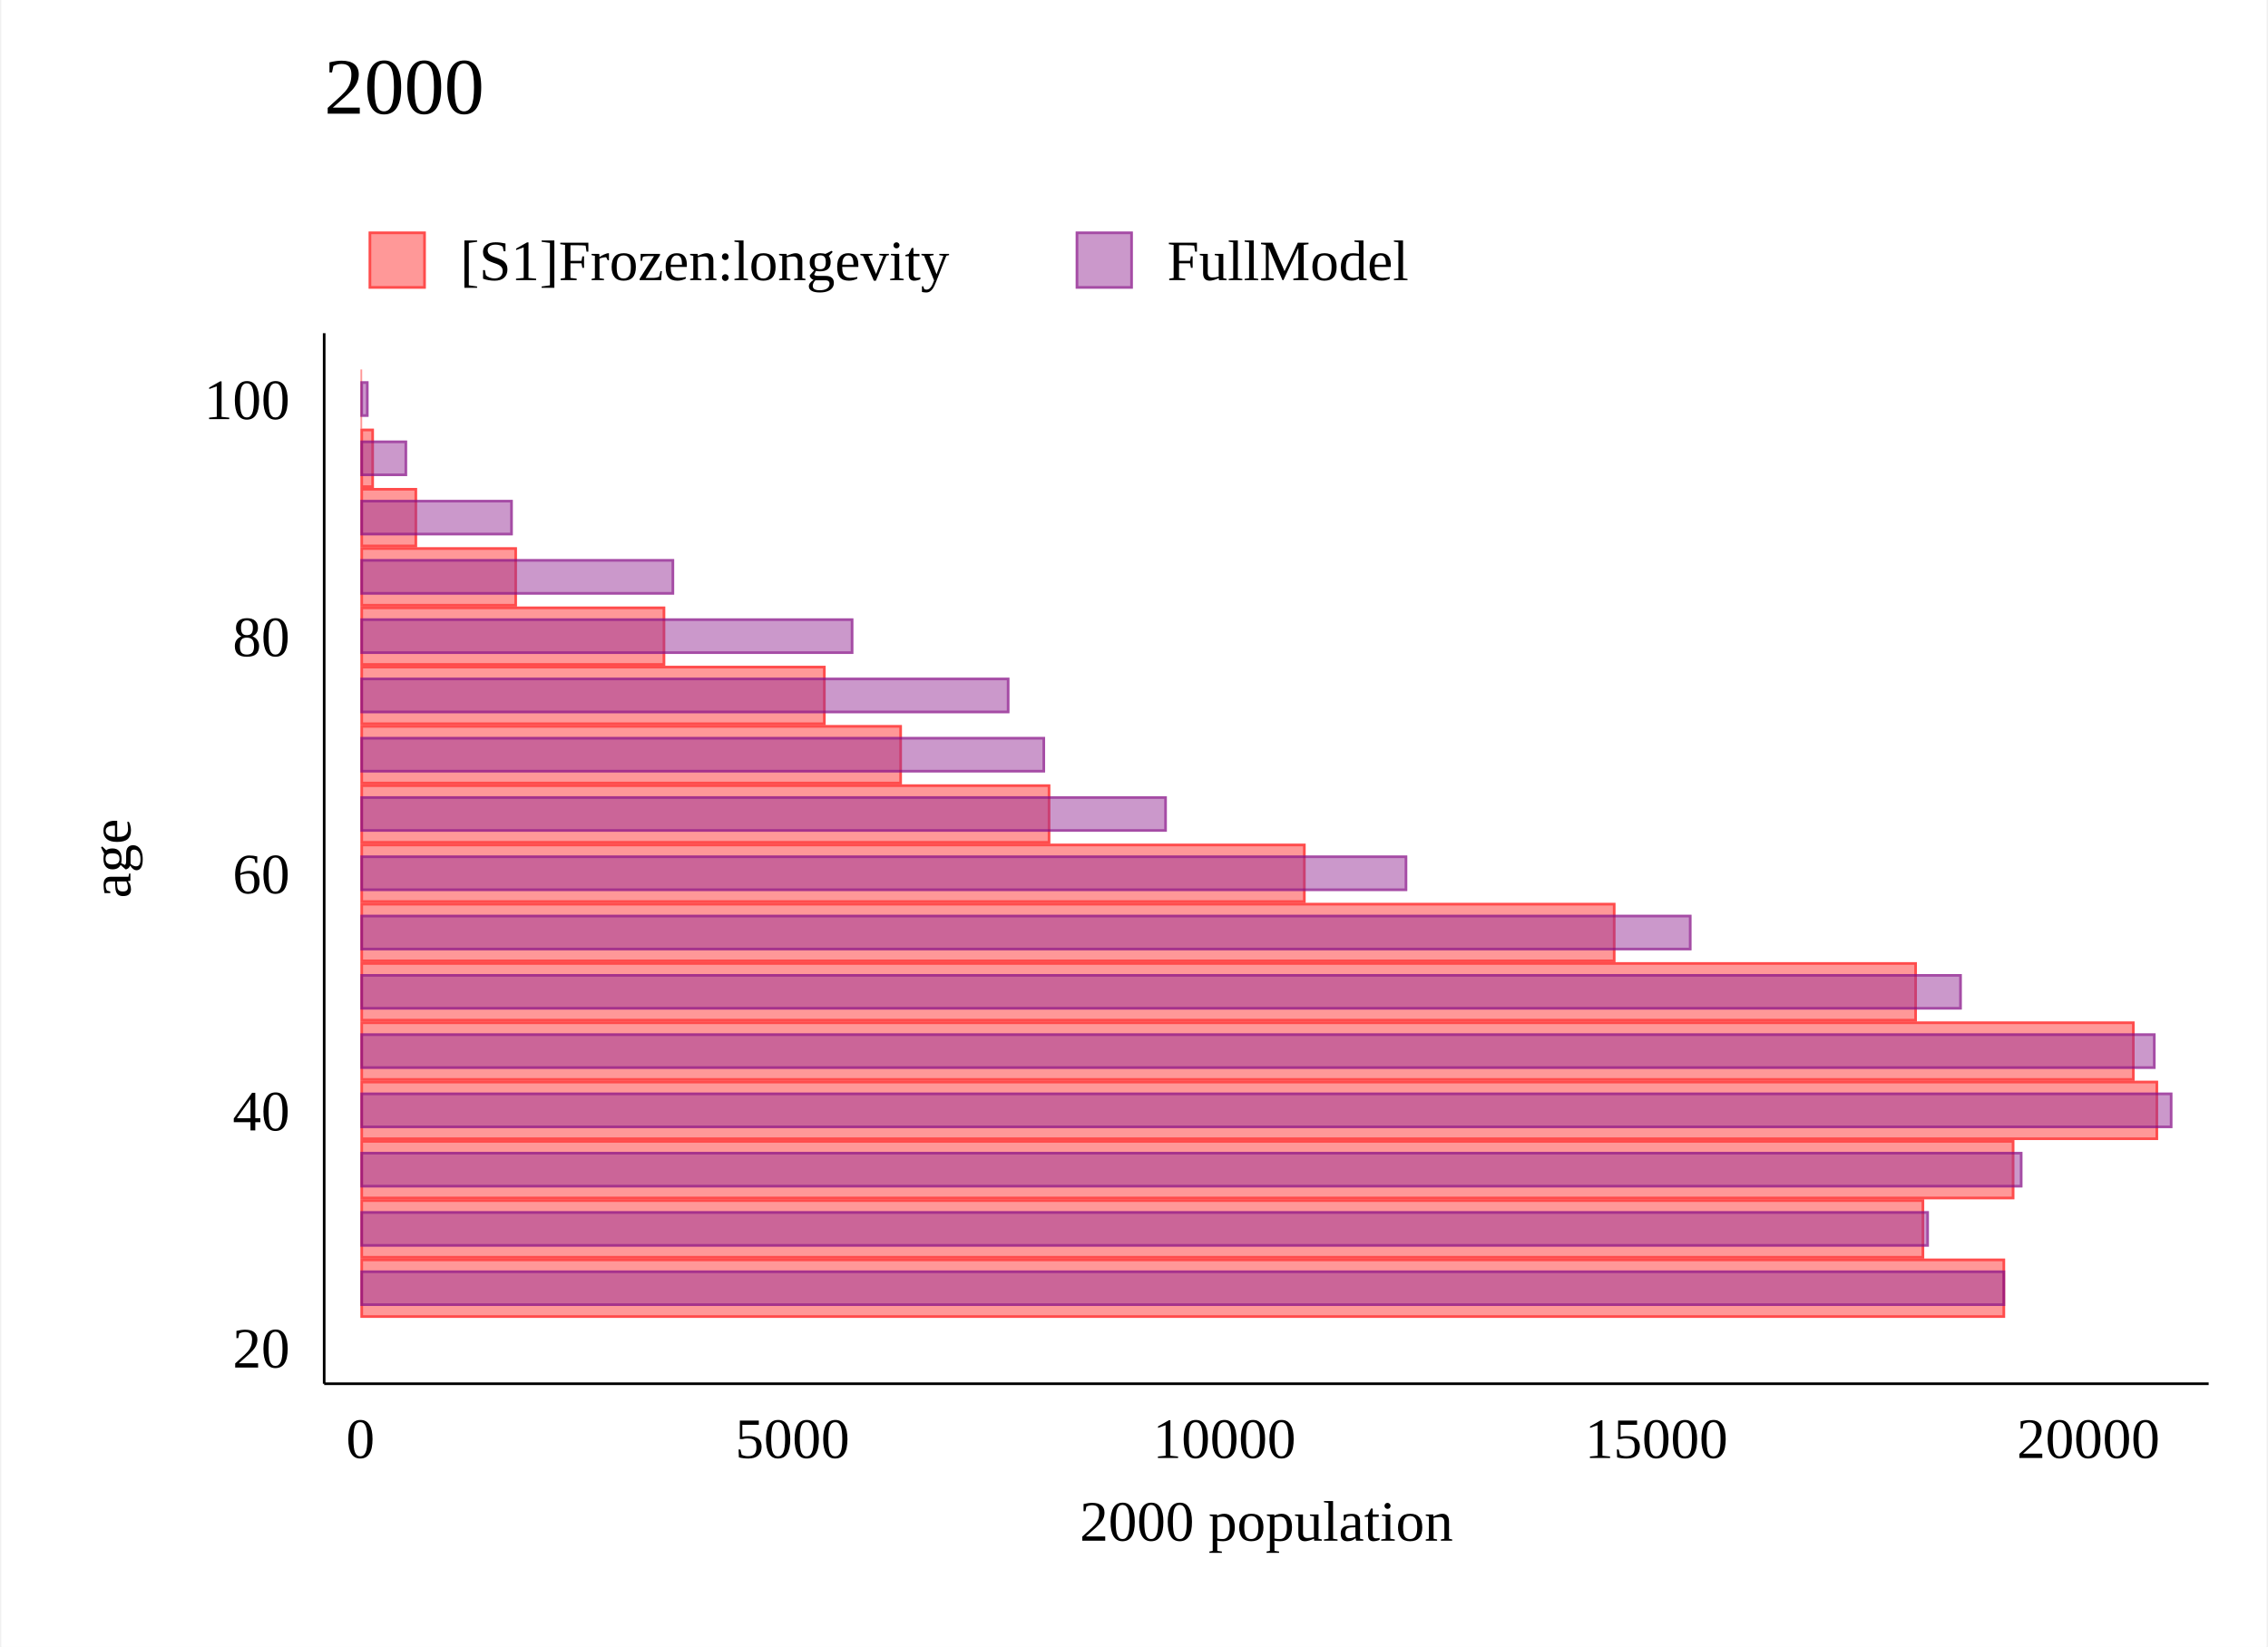
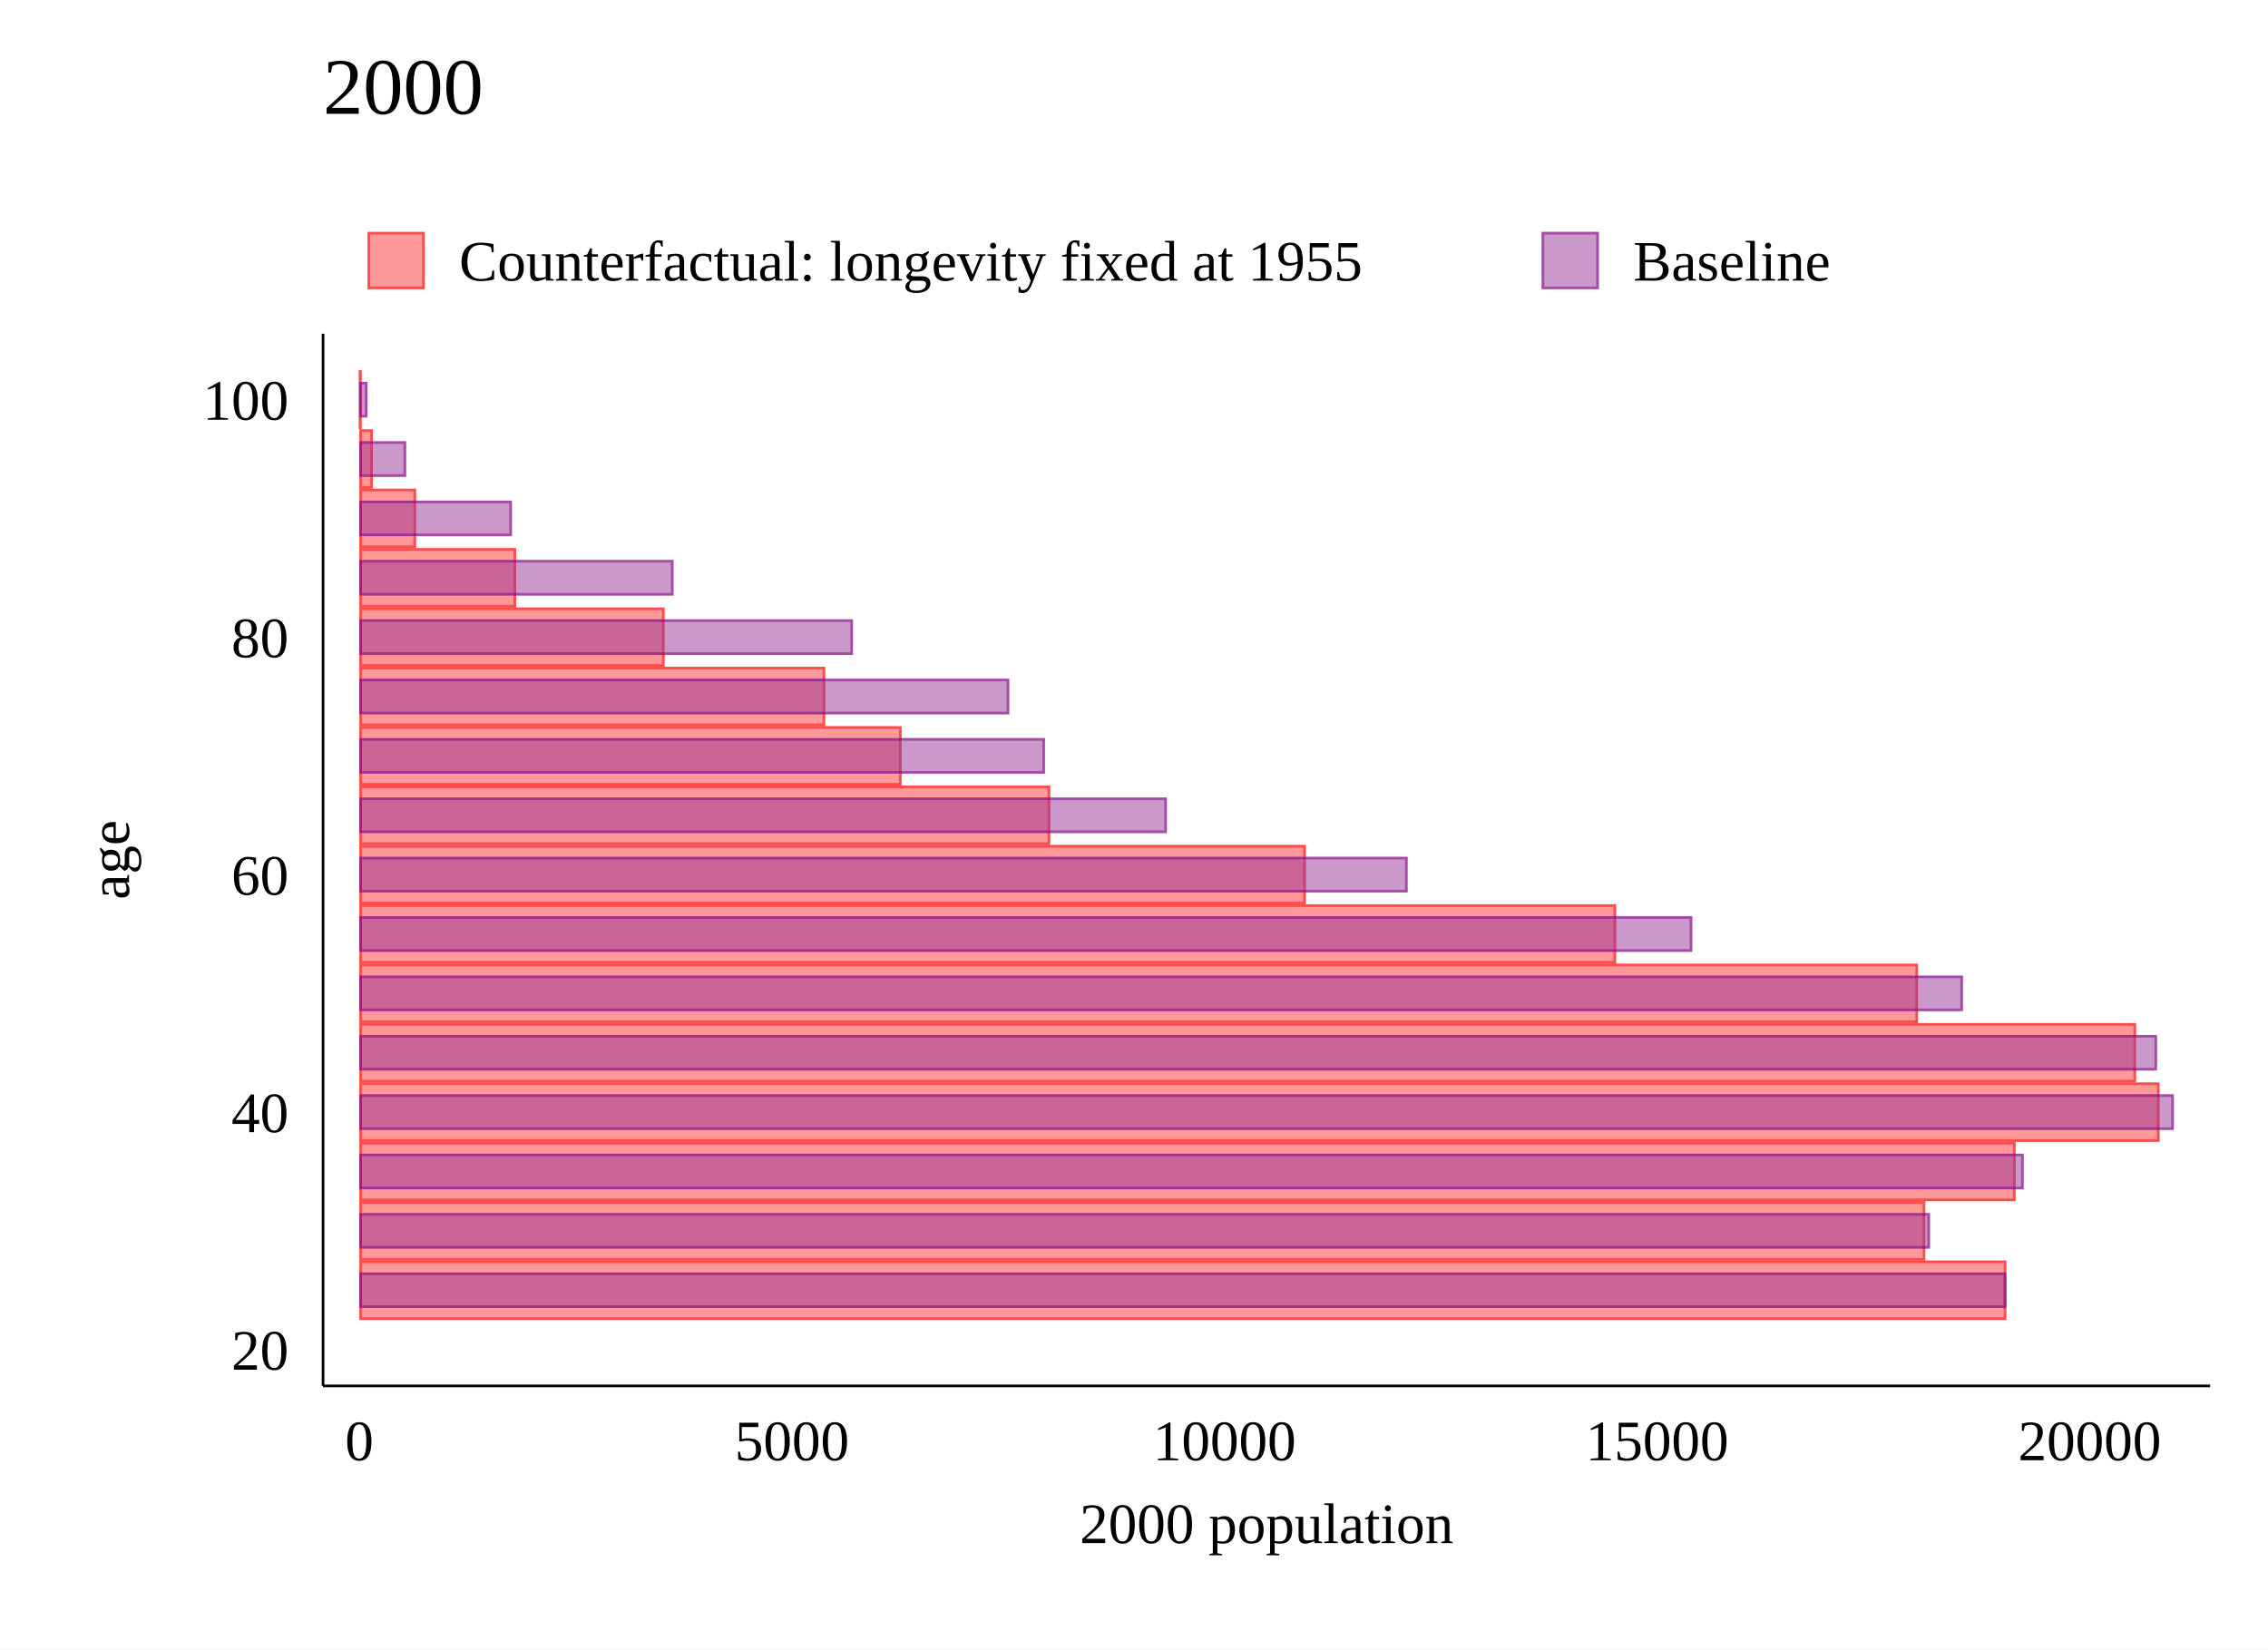
- <svg xmlns="http://www.w3.org/2000/svg" version="1.1" width="3.58in" height="2.60in" viewBox="0 0 2574 1872">
+ <svg xmlns="http://www.w3.org/2000/svg" version="1.1" width="3.575in" height="2.600in" viewBox="0 0 2574 1872">
  <rect x="0" y="0" width="2574" height="1872" style="fill:#FFFFFF;stroke:none" />
  <rect x="0.00" y="0.00" width="2573.92" height="1872.00" style="fill:#FFFFFF" />
  <rect x="1.50" y="1.50" width="2570.92" height="1869.00" style="fill:none;stroke:#FFFFFF;stroke-width:3.00" />
  <rect x="366.63" y="378.79" width="2141.73" height="1194.29" style="fill:#FFFFFF" />
-   <rect x="368.13" y="380.29" width="2138.73" height="1191.29" style="fill:none;stroke:#FFFFFF;stroke-width:3.00" />
+   <rect x="368.13" y="380.29" width="2138.73" height="1191.29" style="fill:none;stroke:#FFFFFF;stroke-opacity:0.00;stroke-width:3.00" />
  <rect x="407.82" y="1430.79" width="1869.21" height="67.41" style="fill:#FF3333;fill-opacity:0.50" />
  <rect x="409.32" y="1432.29" width="1866.21" height="64.41" style="fill:none;stroke:#FF0000;stroke-opacity:0.50;stroke-width:3.00" />
  <rect x="407.82" y="1363.38" width="1777.27" height="67.41" style="fill:#FF3333;fill-opacity:0.50" />
  <rect x="409.32" y="1364.88" width="1774.27" height="64.41" style="fill:none;stroke:#FF0000;stroke-opacity:0.50;stroke-width:3.00" />
  <rect x="407.82" y="1296.05" width="1879.74" height="67.33" style="fill:#FF3333;fill-opacity:0.50" />
  <rect x="409.32" y="1297.55" width="1876.74" height="64.33" style="fill:none;stroke:#FF0000;stroke-opacity:0.50;stroke-width:3.00" />
  <rect x="407.82" y="1228.64" width="2043.11" height="67.41" style="fill:#FF3333;fill-opacity:0.50" />
  <rect x="409.32" y="1230.14" width="2040.11" height="64.41" style="fill:none;stroke:#FF0000;stroke-opacity:0.50;stroke-width:3.00" />
  <rect x="407.82" y="1161.23" width="2016.41" height="67.41" style="fill:#FF3333;fill-opacity:0.50" />
  <rect x="409.32" y="1162.73" width="2013.41" height="64.41" style="fill:none;stroke:#FF0000;stroke-opacity:0.50;stroke-width:3.00" />
  <rect x="407.82" y="1093.82" width="1768.98" height="67.41" style="fill:#FF3333;fill-opacity:0.50" />
  <rect x="409.32" y="1095.32" width="1765.98" height="64.41" style="fill:none;stroke:#FF0000;stroke-opacity:0.50;stroke-width:3.00" />
  <rect x="407.82" y="1026.41" width="1426.40" height="67.41" style="fill:#FF3333;fill-opacity:0.50" />
  <rect x="409.32" y="1027.91" width="1423.40" height="64.41" style="fill:none;stroke:#FF0000;stroke-opacity:0.50;stroke-width:3.00" />
  <rect x="407.82" y="959.09" width="1074.24" height="67.33" style="fill:#FF3333;fill-opacity:0.50" />
  <rect x="409.32" y="960.59" width="1071.24" height="64.33" style="fill:none;stroke:#FF0000;stroke-opacity:0.50;stroke-width:3.00" />
  <rect x="407.82" y="891.68" width="784.10" height="67.41" style="fill:#FF3333;fill-opacity:0.50" />
  <rect x="409.32" y="893.18" width="781.10" height="64.41" style="fill:none;stroke:#FF0000;stroke-opacity:0.50;stroke-width:3.00" />
  <rect x="407.82" y="824.27" width="615.43" height="67.41" style="fill:#FF3333;fill-opacity:0.50" />
  <rect x="409.32" y="825.77" width="612.43" height="64.41" style="fill:none;stroke:#FF0000;stroke-opacity:0.50;stroke-width:3.00" />
  <rect x="407.82" y="756.86" width="528.72" height="67.41" style="fill:#FF3333;fill-opacity:0.50" />
  <rect x="409.32" y="758.36" width="525.72" height="64.41" style="fill:none;stroke:#FF0000;stroke-opacity:0.50;stroke-width:3.00" />
  <rect x="407.82" y="689.53" width="346.44" height="67.33" style="fill:#FF3333;fill-opacity:0.50" />
  <rect x="409.32" y="691.03" width="343.44" height="64.33" style="fill:none;stroke:#FF0000;stroke-opacity:0.50;stroke-width:3.00" />
  <rect x="407.82" y="622.12" width="177.93" height="67.41" style="fill:#FF3333;fill-opacity:0.50" />
  <rect x="409.32" y="623.62" width="174.93" height="64.41" style="fill:none;stroke:#FF0000;stroke-opacity:0.50;stroke-width:3.00" />
  <rect x="407.82" y="554.71" width="64.43" height="67.41" style="fill:#FF3333;fill-opacity:0.50" />
  <rect x="409.32" y="556.21" width="61.43" height="64.41" style="fill:none;stroke:#FF0000;stroke-opacity:0.50;stroke-width:3.00" />
  <rect x="407.82" y="487.31" width="15.36" height="67.41" style="fill:#FF3333;fill-opacity:0.50" />
  <rect x="409.32" y="488.81" width="12.36" height="64.41" style="fill:none;stroke:#FF0000;stroke-opacity:0.50;stroke-width:3.00" />
  <rect x="407.82" y="419.98" width="2.01" height="67.33" style="fill:#FF3333;fill-opacity:0.50" />
-   <rect x="409.32" y="421.48" width="-0.99" height="64.33" style="fill:none;stroke:#FF0000;stroke-opacity:0.50;stroke-width:3.00" />
+   <rect x="408.33" y="421.48" width="0.99" height="64.33" style="fill:none;stroke:#FF0000;stroke-opacity:0.50;stroke-width:3.00" />
  <rect x="407.82" y="1444.30" width="1869.21" height="40.38" style="fill:#993399;fill-opacity:0.50" />
  <rect x="409.32" y="1445.80" width="1866.21" height="37.38" style="fill:none;stroke:#800080;stroke-opacity:0.50;stroke-width:3.00" />
  <rect x="407.82" y="1376.89" width="1782.58" height="40.38" style="fill:#993399;fill-opacity:0.50" />
  <rect x="409.32" y="1378.39" width="1779.58" height="37.38" style="fill:none;stroke:#800080;stroke-opacity:0.50;stroke-width:3.00" />
  <rect x="407.82" y="1309.48" width="1888.91" height="40.46" style="fill:#993399;fill-opacity:0.50" />
  <rect x="409.32" y="1310.98" width="1885.91" height="37.46" style="fill:none;stroke:#800080;stroke-opacity:0.50;stroke-width:3.00" />
  <rect x="407.82" y="1242.07" width="2059.36" height="40.46" style="fill:#993399;fill-opacity:0.50" />
  <rect x="409.32" y="1243.57" width="2056.36" height="37.46" style="fill:none;stroke:#800080;stroke-opacity:0.50;stroke-width:3.00" />
  <rect x="407.82" y="1174.75" width="2040.22" height="40.38" style="fill:#993399;fill-opacity:0.50" />
  <rect x="409.32" y="1176.25" width="2037.22" height="37.38" style="fill:none;stroke:#800080;stroke-opacity:0.50;stroke-width:3.00" />
  <rect x="407.82" y="1107.34" width="1819.98" height="40.38" style="fill:#993399;fill-opacity:0.50" />
  <rect x="409.32" y="1108.84" width="1816.98" height="37.38" style="fill:none;stroke:#800080;stroke-opacity:0.50;stroke-width:3.00" />
  <rect x="407.82" y="1039.93" width="1512.79" height="40.46" style="fill:#993399;fill-opacity:0.50" />
  <rect x="409.32" y="1041.43" width="1509.79" height="37.46" style="fill:none;stroke:#800080;stroke-opacity:0.50;stroke-width:3.00" />
  <rect x="407.82" y="972.52" width="1189.75" height="40.46" style="fill:#993399;fill-opacity:0.50" />
  <rect x="409.32" y="974.02" width="1186.75" height="37.46" style="fill:none;stroke:#800080;stroke-opacity:0.50;stroke-width:3.00" />
  <rect x="407.82" y="905.19" width="916.50" height="40.38" style="fill:#993399;fill-opacity:0.50" />
  <rect x="409.32" y="906.69" width="913.50" height="37.38" style="fill:none;stroke:#800080;stroke-opacity:0.50;stroke-width:3.00" />
  <rect x="407.82" y="837.78" width="778.15" height="40.38" style="fill:#993399;fill-opacity:0.50" />
  <rect x="409.32" y="839.28" width="775.15" height="37.38" style="fill:none;stroke:#800080;stroke-opacity:0.50;stroke-width:3.00" />
  <rect x="407.82" y="770.37" width="737.61" height="40.46" style="fill:#993399;fill-opacity:0.50" />
  <rect x="409.32" y="771.87" width="734.61" height="37.46" style="fill:none;stroke:#800080;stroke-opacity:0.50;stroke-width:3.00" />
  <rect x="407.82" y="702.97" width="560.25" height="40.46" style="fill:#993399;fill-opacity:0.50" />
  <rect x="409.32" y="704.47" width="557.25" height="37.46" style="fill:none;stroke:#800080;stroke-opacity:0.50;stroke-width:3.00" />
  <rect x="407.82" y="635.56" width="356.58" height="40.46" style="fill:#993399;fill-opacity:0.50" />
  <rect x="409.32" y="637.06" width="353.58" height="37.46" style="fill:none;stroke:#800080;stroke-opacity:0.50;stroke-width:3.00" />
  <rect x="407.82" y="568.23" width="173.18" height="40.38" style="fill:#993399;fill-opacity:0.50" />
  <rect x="409.32" y="569.73" width="170.18" height="37.38" style="fill:none;stroke:#800080;stroke-opacity:0.50;stroke-width:3.00" />
  <rect x="407.82" y="500.82" width="53.09" height="40.46" style="fill:#993399;fill-opacity:0.50" />
  <rect x="409.32" y="502.32" width="50.09" height="37.46" style="fill:none;stroke:#800080;stroke-opacity:0.50;stroke-width:3.00" />
  <rect x="407.82" y="433.41" width="9.25" height="40.46" style="fill:#993399;fill-opacity:0.50" />
  <rect x="409.32" y="434.91" width="6.25" height="37.46" style="fill:none;stroke:#800080;stroke-opacity:0.50;stroke-width:3.00" />
  <line x1="366.63" y1="1573.08" x2="366.63" y2="378.79" style="stroke:#000000;stroke-width:3.00" />
  <text x="327.62" y="1554.67" style="font-family:'Times New Roman';font-size:64.99px;fill:#000000" text-anchor="end">20</text>
  <text x="327.62" y="1285.11" style="font-family:'Times New Roman';font-size:64.99px;fill:#000000" text-anchor="end">40</text>
  <text x="327.62" y="1015.56" style="font-family:'Times New Roman';font-size:64.99px;fill:#000000" text-anchor="end">60</text>
  <text x="327.62" y="746.00" style="font-family:'Times New Roman';font-size:64.99px;fill:#000000" text-anchor="end">80</text>
  <text x="327.62" y="476.45" style="font-family:'Times New Roman';font-size:64.99px;fill:#000000" text-anchor="end">100</text>
  <text x="146.40" y="975.90" style="font-family:'Times New Roman';font-size:64.99px;fill:#000000" transform="rotate(-90 146.40,975.90)" text-anchor="middle">age</text>
  <line x1="366.63" y1="1573.08" x2="2508.36" y2="1573.08" style="stroke:#000000;stroke-width:3.00" />
  <text x="407.82" y="1657.47" style="font-family:'Times New Roman';font-size:64.99px;fill:#000000" text-anchor="middle">0</text>
  <text x="898.81" y="1657.47" style="font-family:'Times New Roman';font-size:64.99px;fill:#000000" text-anchor="middle">5000</text>
  <text x="1389.72" y="1657.47" style="font-family:'Times New Roman';font-size:64.99px;fill:#000000" text-anchor="middle">10000</text>
  <text x="1880.71" y="1657.47" style="font-family:'Times New Roman';font-size:64.99px;fill:#000000" text-anchor="middle">15000</text>
  <text x="2371.62" y="1657.47" style="font-family:'Times New Roman';font-size:64.99px;fill:#000000" text-anchor="middle">20000</text>
  <text x="1437.50" y="1751.51" style="font-family:'Times New Roman';font-size:64.99px;fill:#000000" text-anchor="middle">2000 population</text>
-   <rect x="389.08" y="235.13" width="1250.00" height="121.14" style="fill:#FFFFFF" />
-   <rect x="390.58" y="236.63" width="1247.00" height="118.14" style="fill:none;stroke:#FFFFFF;stroke-width:3.00" />
+   <rect x="389.08" y="235.13" width="1748.55" height="121.14" style="fill:#FFFFFF" />
+   <rect x="390.58" y="236.63" width="1745.55" height="118.14" style="fill:none;stroke:#FFFFFF;stroke-opacity:0.00;stroke-width:3.00" />
  <rect x="417.15" y="263.20" width="64.99" height="65.00" style="fill:#FF3333;fill-opacity:0.50" />
  <rect x="418.65" y="264.70" width="61.99" height="62.00" style="fill:none;stroke:#FF0000;stroke-opacity:0.50;stroke-width:3.00" />
-   <rect x="1220.72" y="263.20" width="64.99" height="65.00" style="fill:#993399;fill-opacity:0.50" />
-   <rect x="1222.22" y="264.70" width="61.99" height="62.00" style="fill:none;stroke:#800080;stroke-opacity:0.50;stroke-width:3.00" />
-   <text x="521.15" y="318.47" style="font-family:'Times New Roman';font-size:64.99px;fill:#000000">[S1]Frozen:longevity</text>
-   <text x="1324.73" y="318.47" style="font-family:'Times New Roman';font-size:64.99px;fill:#000000">FullModel</text>
+   <rect x="1749.60" y="263.20" width="64.99" height="65.00" style="fill:#993399;fill-opacity:0.50" />
+   <rect x="1751.10" y="264.70" width="61.99" height="62.00" style="fill:none;stroke:#800080;stroke-opacity:0.50;stroke-width:3.00" />
+   <text x="521.15" y="318.47" style="font-family:'Times New Roman';font-size:64.99px;fill:#000000">Counterfactual: longevity fixed at 1955</text>
+   <text x="1853.60" y="318.47" style="font-family:'Times New Roman';font-size:64.99px;fill:#000000">Baseline</text>
  <text x="366.63" y="129.20" style="font-family:'Times New Roman';font-size:90.97px;fill:#000000">2000</text>
</svg>
